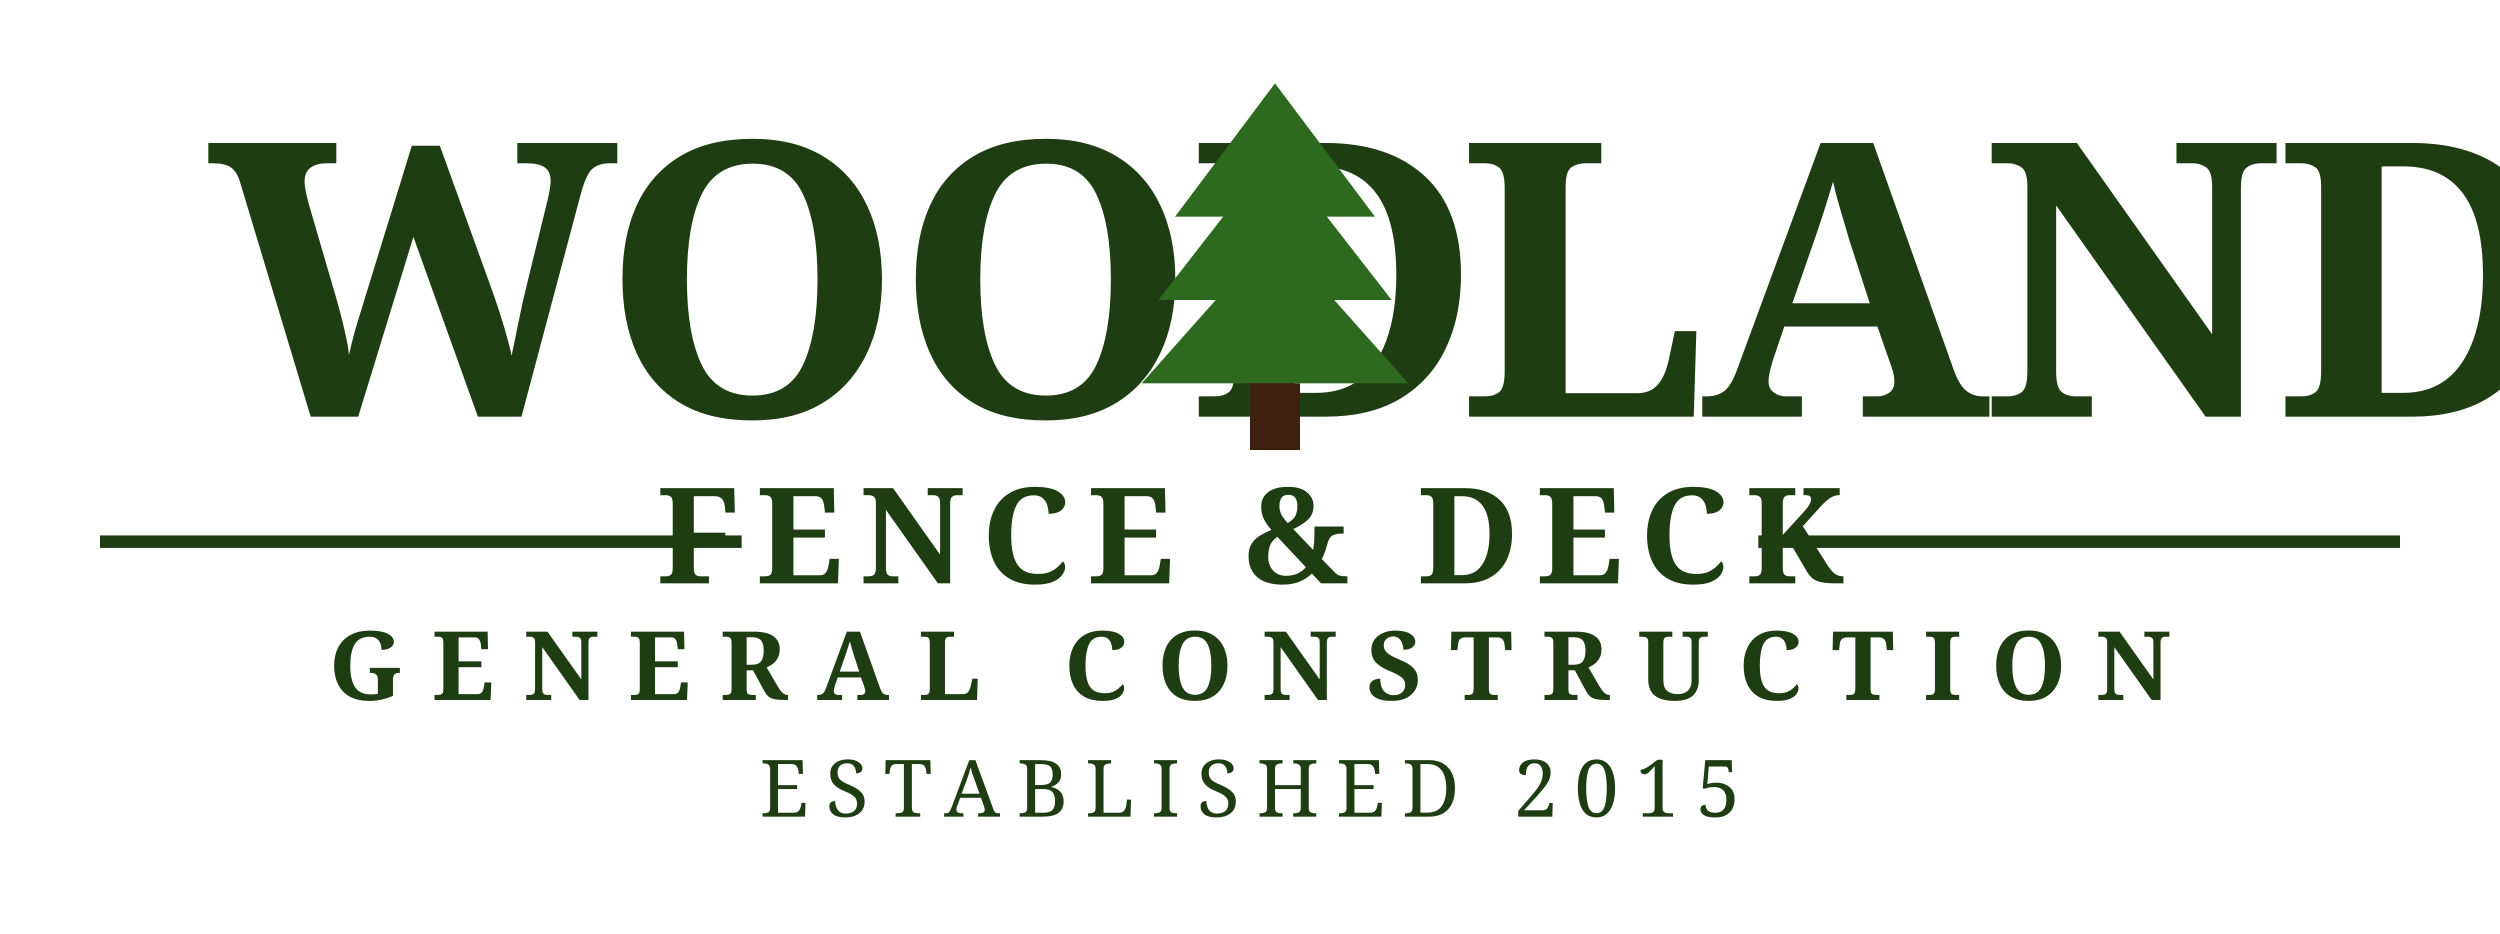
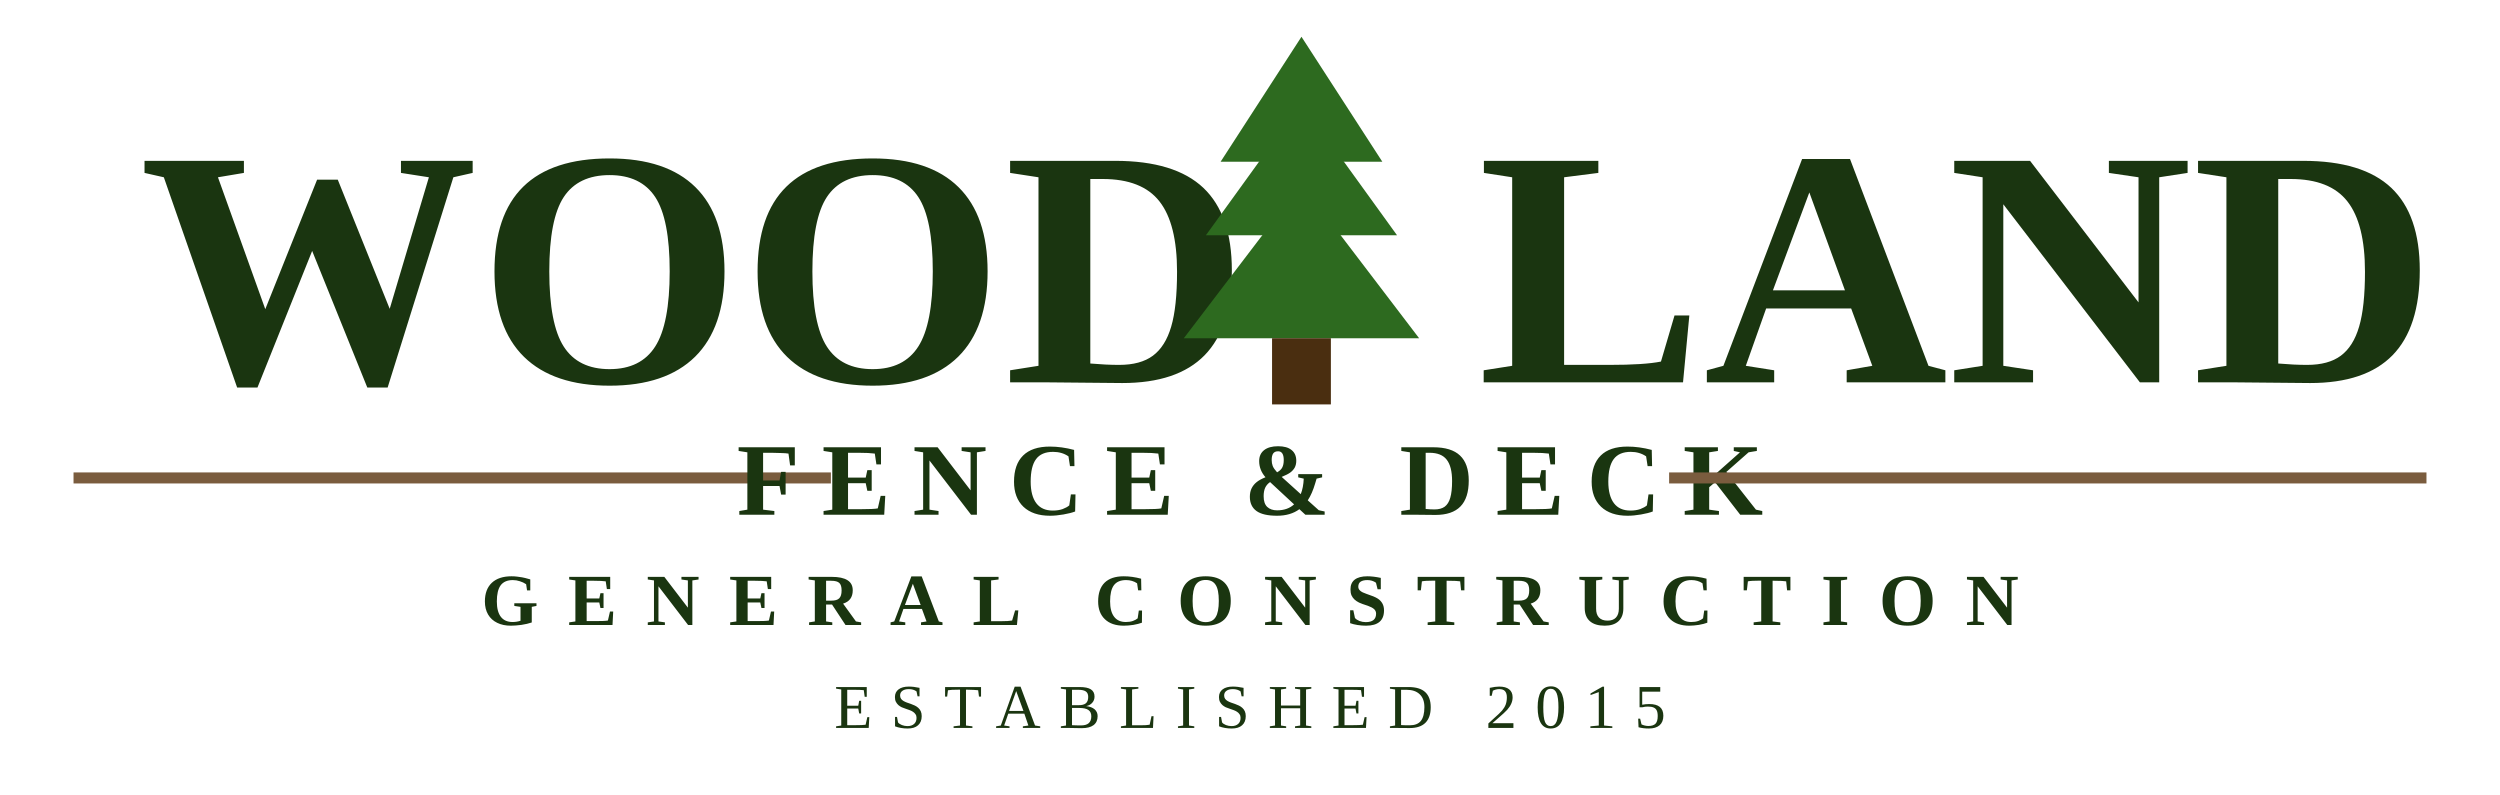
- <svg xmlns="http://www.w3.org/2000/svg" viewBox="0 0 300 112" width="300" height="112">
+ <svg xmlns="http://www.w3.org/2000/svg" viewBox="0 0 340 108" width="340" height="108">
  <defs>
    <style>
-       .logo-main { font-family: 'Georgia', serif; font-weight: 700; font-size: 46px; fill: #1F3D12; letter-spacing: -1px; }
-       .logo-sub  { font-family: 'Georgia', serif; font-weight: 700; font-size: 16px; fill: #1F3D12; letter-spacing: 2px; }
-       .logo-tag  { font-family: 'Georgia', serif; font-weight: 600; font-size: 11.5px; fill: #1F3D12; letter-spacing: 3.5px; }
-       .logo-est  { font-family: 'Georgia', serif; font-size: 9.5px; fill: #1F3D12; letter-spacing: 2px; }
-       .logo-line { stroke: #1F3D12; stroke-width: 1.5; }
+       .lm { font-family: 'Georgia', 'Times New Roman', serif; font-weight: 700; font-size: 46px; fill: #1A3510; letter-spacing: 0px; }
+       .ls { font-family: 'Georgia', 'Times New Roman', serif; font-weight: 700; font-size: 14px; fill: #1A3510; letter-spacing: 3px; }
+       .lt { font-family: 'Georgia', 'Times New Roman', serif; font-weight: 600; font-size: 10px; fill: #1A3510; letter-spacing: 4px; }
+       .le { font-family: 'Georgia', 'Times New Roman', serif; font-size: 8.5px; fill: #1A3510; letter-spacing: 2.5px; }
+       .ll { stroke: #7A5C3E; stroke-width: 1.5; }
    </style>
  </defs>
-   <text x="25" y="50" class="logo-main">WOOD</text>
-   <g transform="translate(141, 8)">
-     <polygon points="12,2 0,18 24,18" fill="#2D6A1F" />
-     <polygon points="12,10 -2,28 26,28" fill="#2D6A1F" />
-     <polygon points="12,20 -4,38 28,38" fill="#2D6A1F" />
-     <rect x="9" y="38" width="6" height="8" fill="#3D2010" />
+   <text x="19" y="52" class="lm">WOOD</text>
+   <g transform="translate(165, 5)">
+     <polygon points="12,0  1,17  23,17" fill="#2D6A1F" />
+     <polygon points="12,9  -1,27 25,27" fill="#2D6A1F" />
+     <polygon points="12,20 -4,41 28,41" fill="#2D6A1F" />
+     <rect x="8" y="41" width="8" height="9" fill="#4A2E10" />
  </g>
-   <text x="175" y="50" class="logo-main">LAND</text>
-   <line x1="12" y1="65" x2="89" y2="65" class="logo-line" />
-   <text x="150" y="70" text-anchor="middle" class="logo-sub">FENCE &amp; DECK</text>
-   <line x1="211" y1="65" x2="288" y2="65" class="logo-line" />
-   <text x="150" y="84" text-anchor="middle" class="logo-tag">GENERAL CONSTRUCTION</text>
-   <text x="150" y="98" text-anchor="middle" class="logo-est">ESTABLISHED 2015</text>
+   <text x="201" y="52" class="lm">LAND</text>
+   <line x1="10" y1="65" x2="113" y2="65" class="ll" />
+   <text x="170" y="70" text-anchor="middle" class="ls">FENCE &amp; DECK</text>
+   <line x1="227" y1="65" x2="330" y2="65" class="ll" />
+   <text x="170" y="85" text-anchor="middle" class="lt">GENERAL CONSTRUCTION</text>
+   <text x="170" y="99" text-anchor="middle" class="le">ESTABLISHED 2015</text>
</svg>
